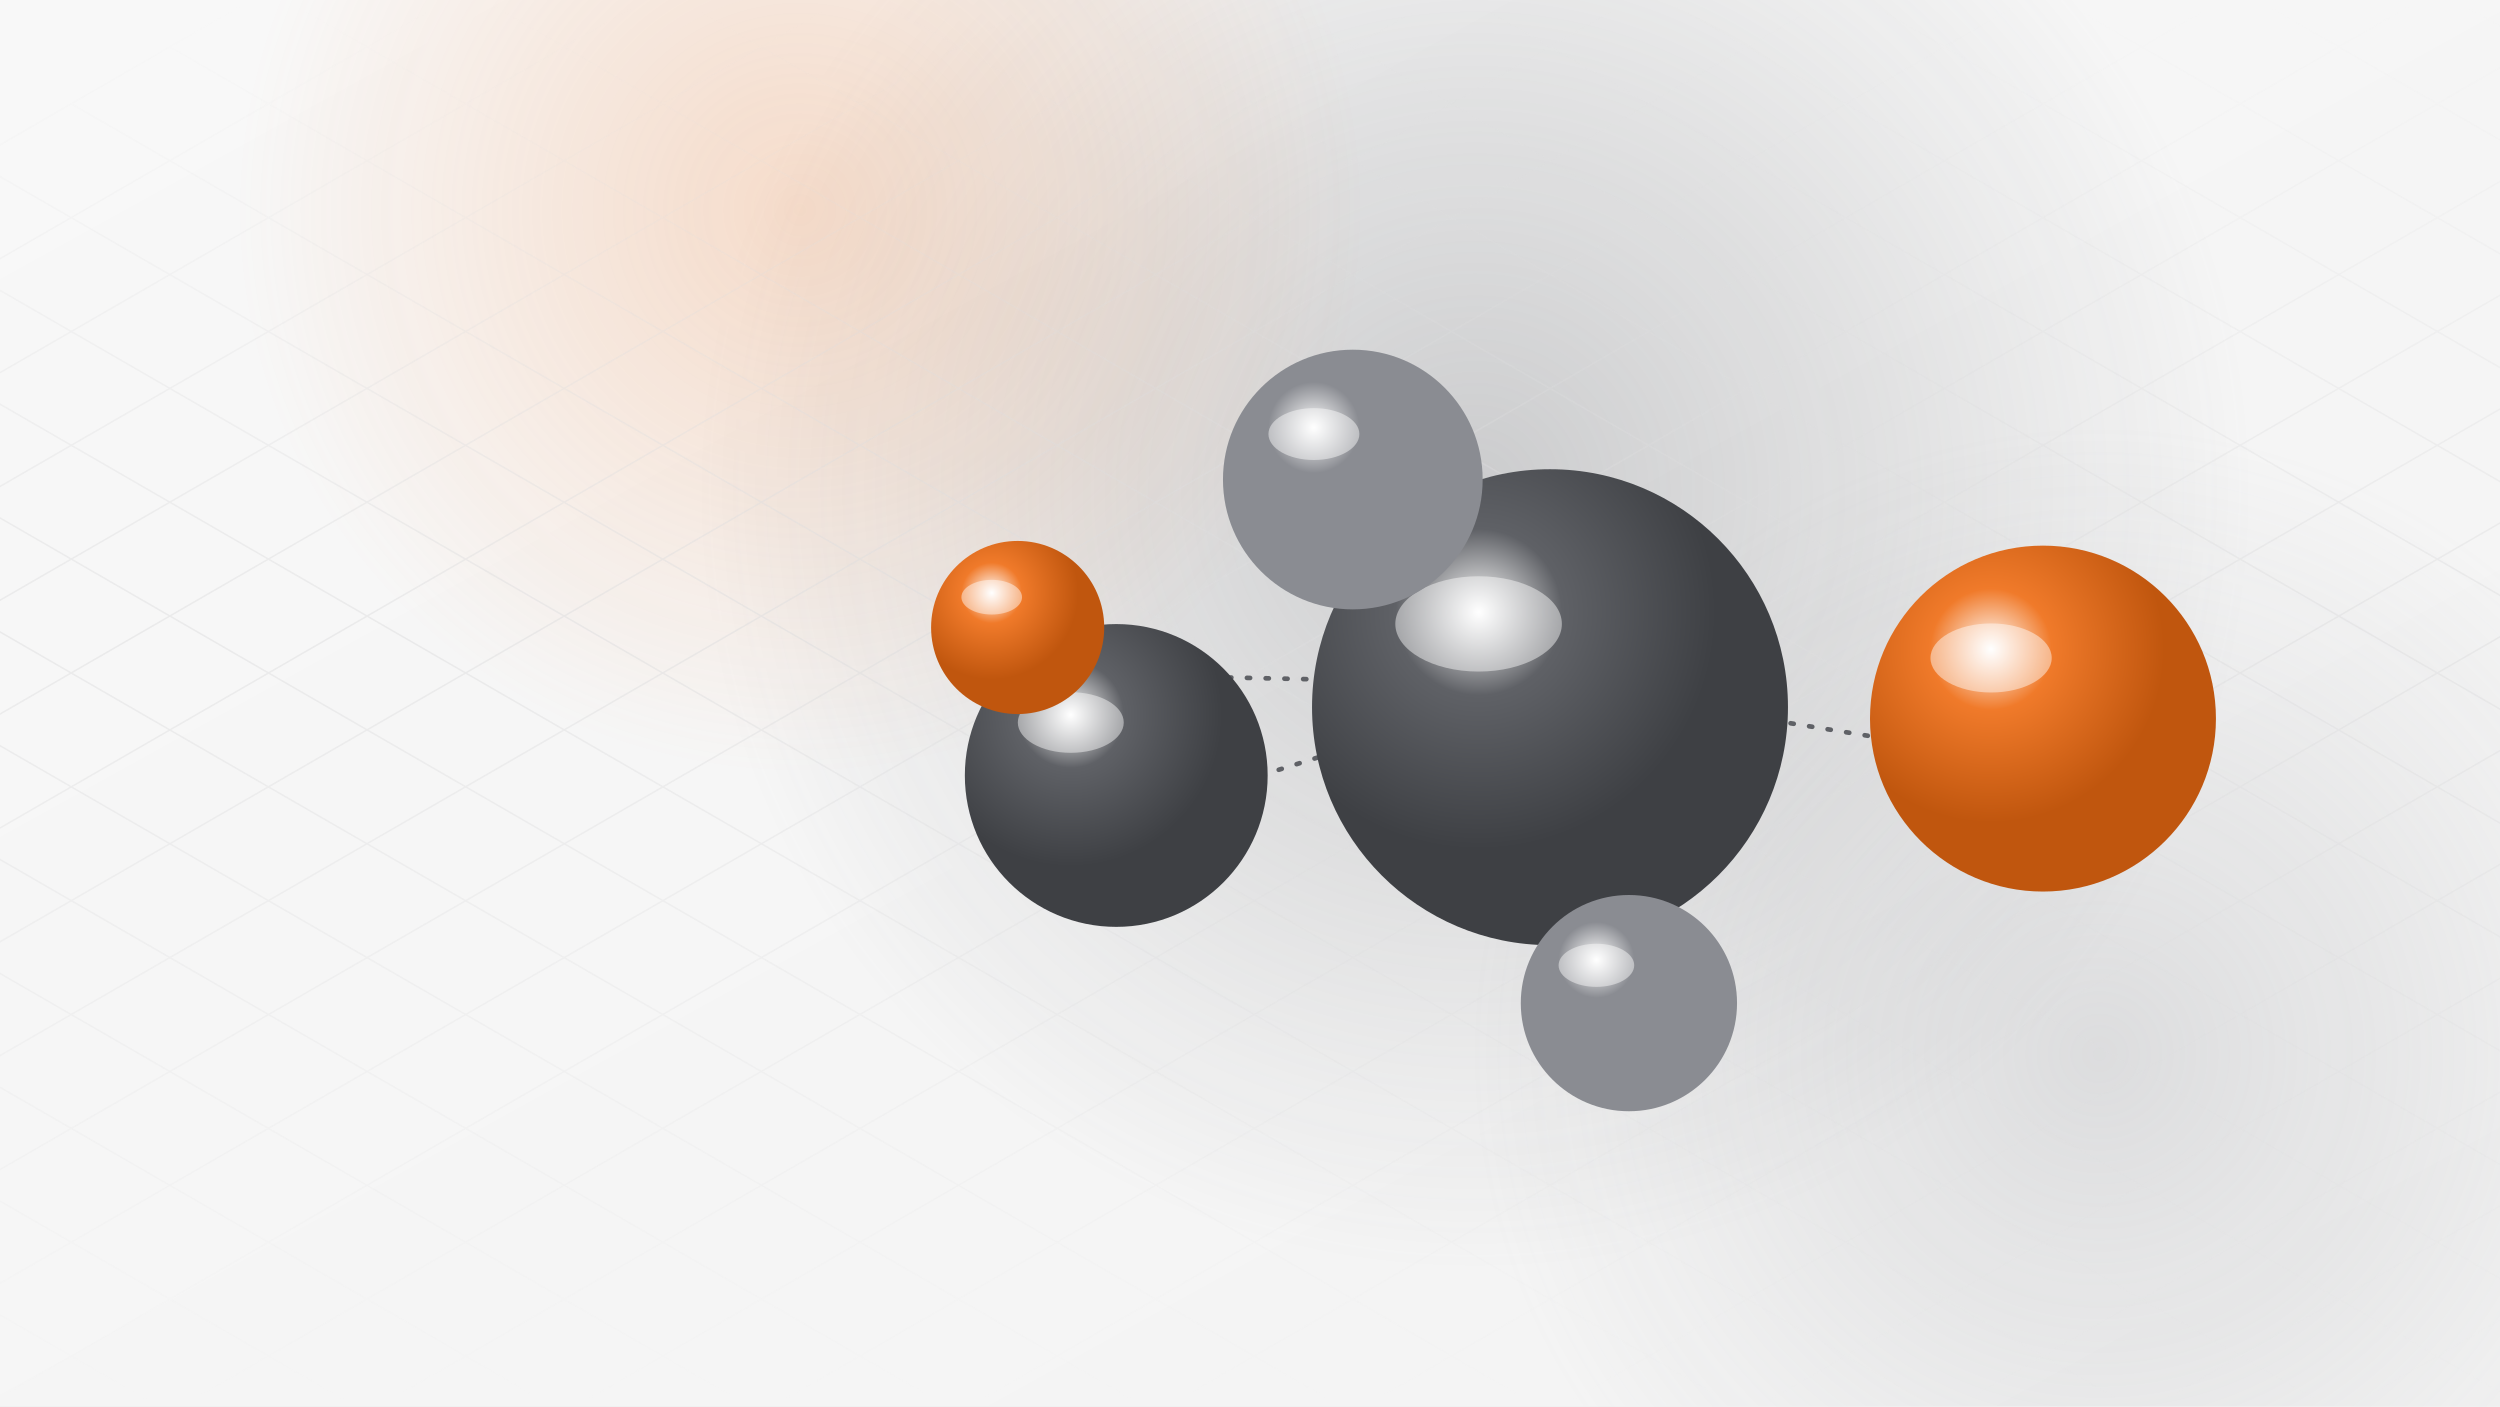
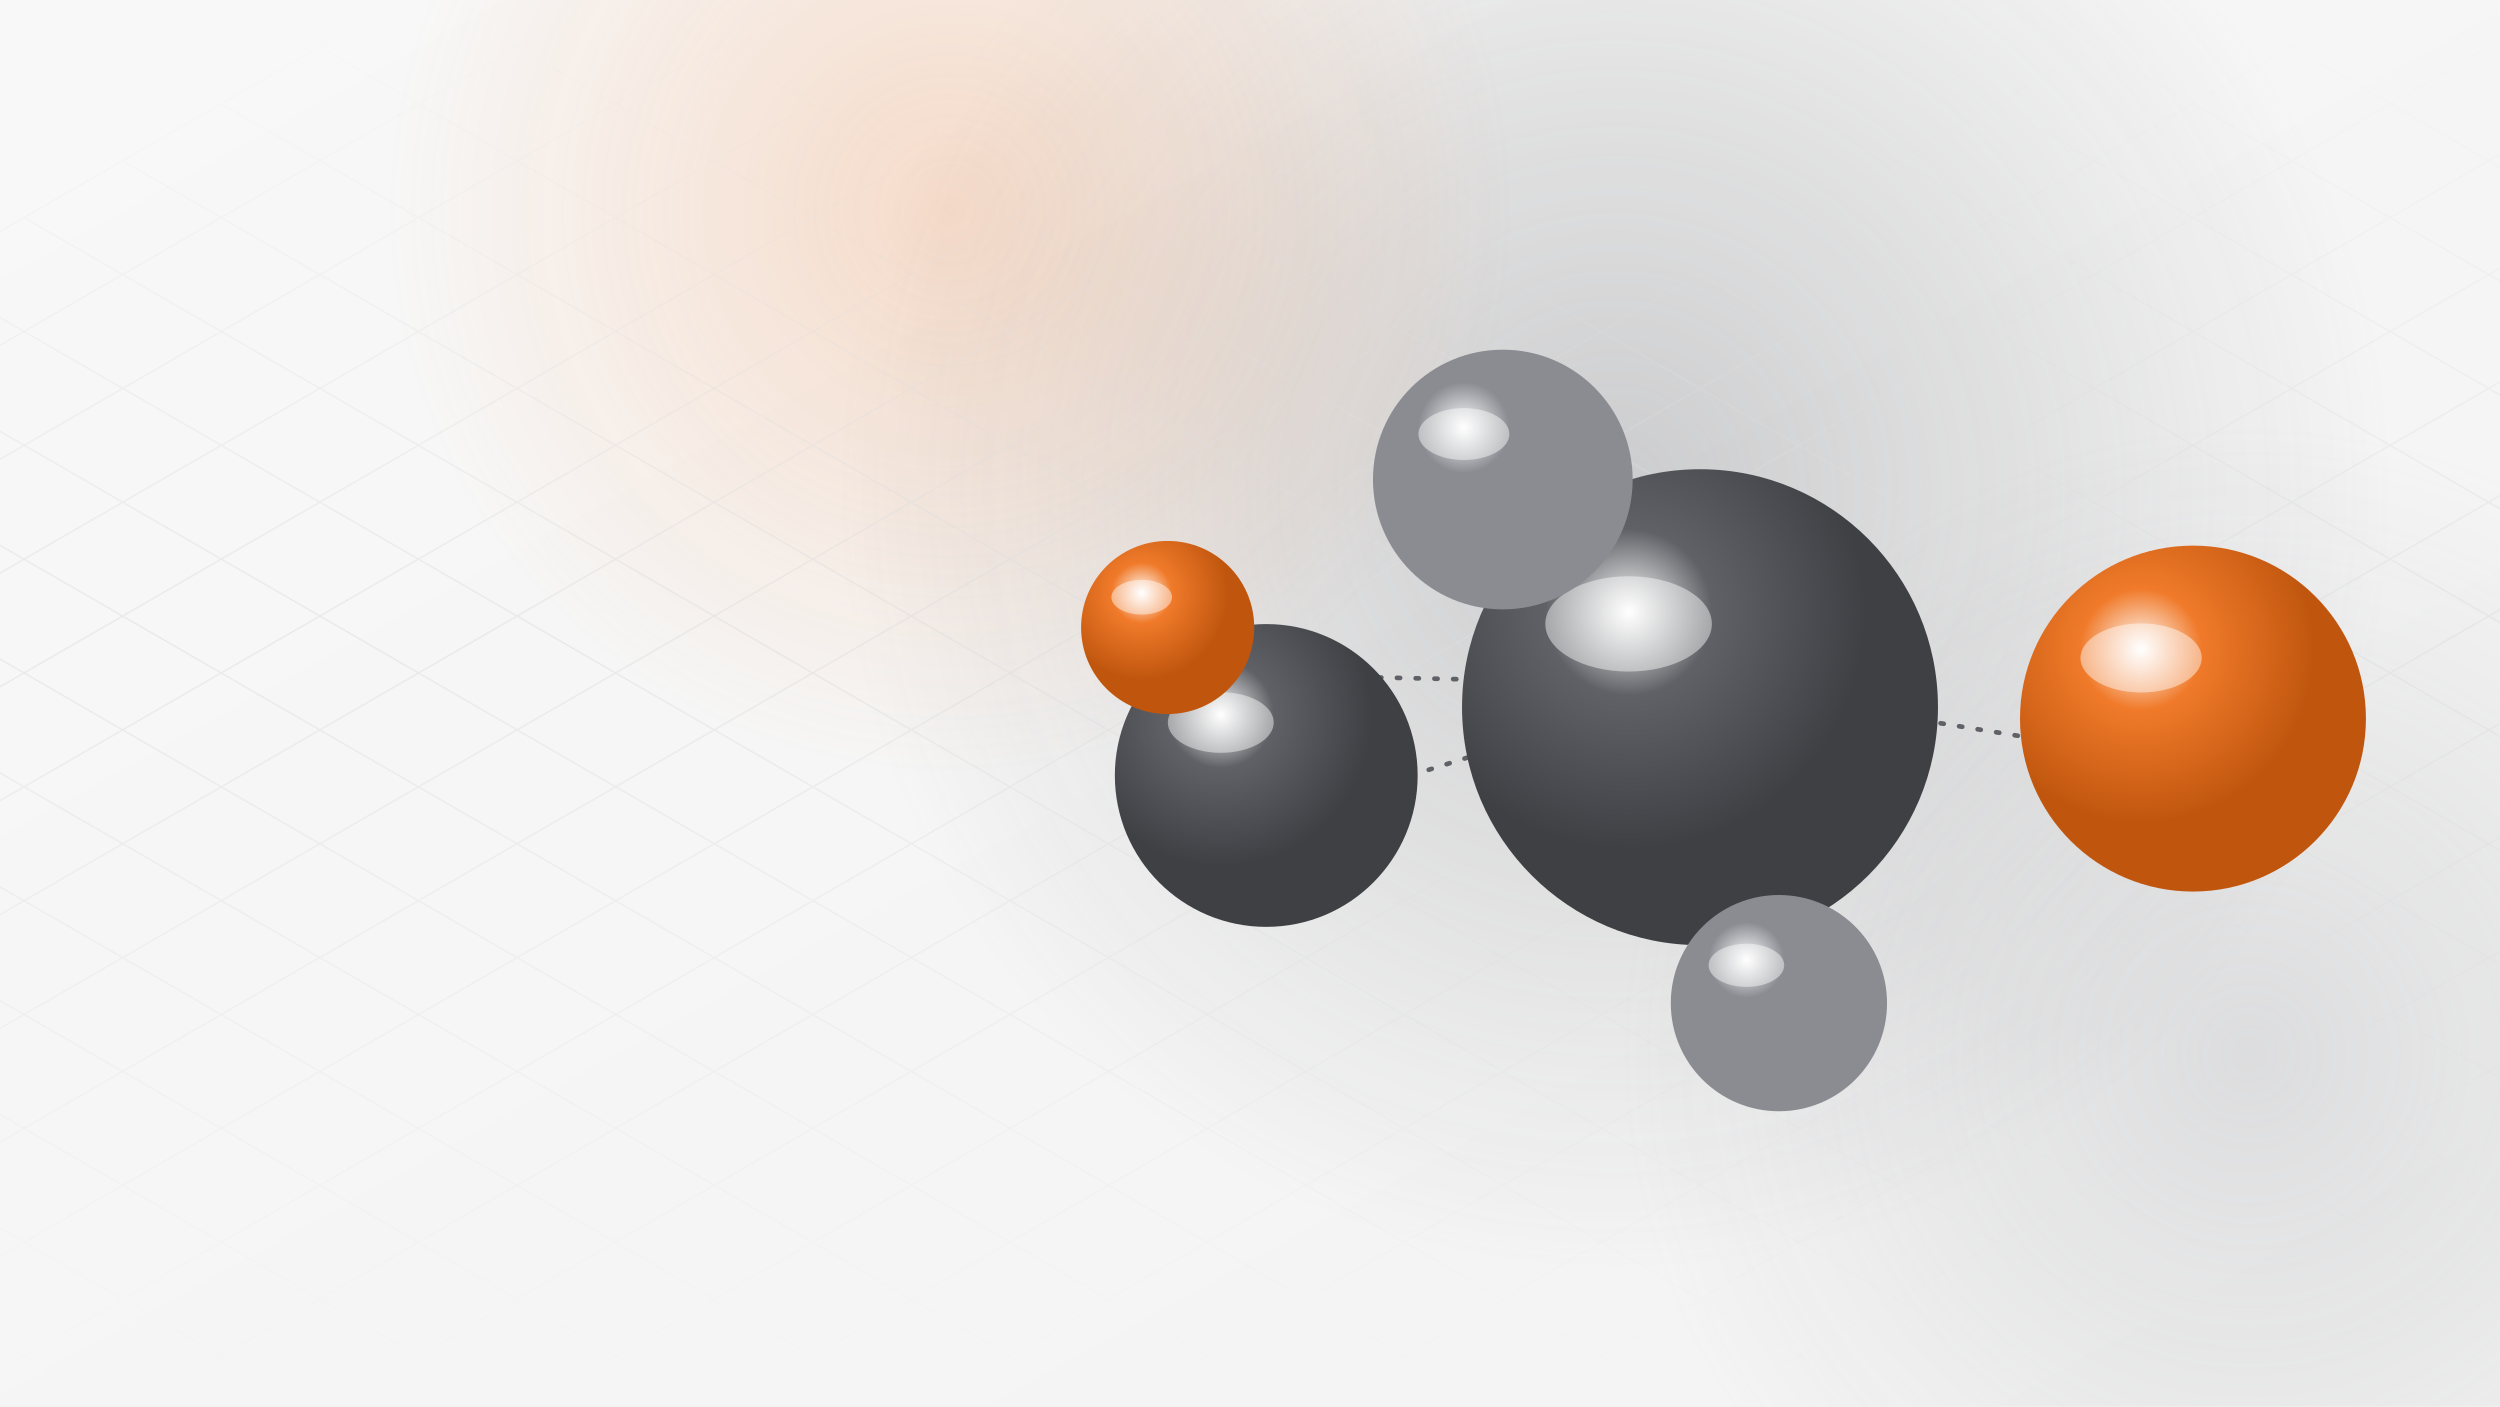
<svg xmlns="http://www.w3.org/2000/svg" viewBox="0 0 1600 900" preserveAspectRatio="xMidYMid slice">
  <defs>
    <linearGradient id="gBg" x1="0" y1="0" x2="1" y2="1">
      <stop offset="0" stop-color="#F8F8F8" />
      <stop offset="1" stop-color="#F3F3F3" />
    </linearGradient>
    <radialGradient id="gB1">
      <stop offset="0" stop-color="#5F6166" stop-opacity="0.28" />
      <stop offset="1" stop-color="#5F6166" stop-opacity="0" />
    </radialGradient>
    <radialGradient id="gB2">
      <stop offset="0" stop-color="#8A8C92" stop-opacity="0.22" />
      <stop offset="1" stop-color="#8A8C92" stop-opacity="0" />
    </radialGradient>
    <radialGradient id="gB3">
      <stop offset="0" stop-color="#F07A2A" stop-opacity="0.22" />
      <stop offset="1" stop-color="#F07A2A" stop-opacity="0" />
    </radialGradient>
    <radialGradient id="gGlow">
      <stop offset="0" stop-color="#B7B9BE" stop-opacity=".55" />
      <stop offset="1" stop-color="#B7B9BE" stop-opacity="0" />
    </radialGradient>
    <linearGradient id="gTop" x1="0" y1="0" x2="1" y2="1">
      <stop offset="0" stop-color="#FFFFFF" />
      <stop offset="1" stop-color="#EBECED" />
    </linearGradient>
    <linearGradient id="gLeft" x1="0" y1="0" x2="0" y2="1">
      <stop offset="0" stop-color="#74777D" stop-opacity=".95" />
      <stop offset="1" stop-color="#5F6166" stop-opacity=".9" />
    </linearGradient>
    <linearGradient id="gRight" x1="0" y1="0" x2="0" y2="1">
      <stop offset="0" stop-color="#5F6166" stop-opacity=".95" />
      <stop offset="1" stop-color="#3E4044" stop-opacity=".95" />
    </linearGradient>
    <linearGradient id="gLeftV" x1="0" y1="0" x2="0" y2="1">
      <stop offset="0" stop-color="#B7B9BE" />
      <stop offset="1" stop-color="#8A8C92" />
    </linearGradient>
    <linearGradient id="gRightV" x1="0" y1="0" x2="0" y2="1">
      <stop offset="0" stop-color="#8A8C92" />
      <stop offset="1" stop-color="#8A8C92" />
    </linearGradient>
    <linearGradient id="gLeftC" x1="0" y1="0" x2="0" y2="1">
      <stop offset="0" stop-color="#F6B182" />
      <stop offset="1" stop-color="#F07A2A" />
    </linearGradient>
    <linearGradient id="gRightC" x1="0" y1="0" x2="0" y2="1">
      <stop offset="0" stop-color="#F07A2A" />
      <stop offset="1" stop-color="#C0560E" />
    </linearGradient>
    <linearGradient id="gLeftR" x1="0" y1="0" x2="0" y2="1">
      <stop offset="0" stop-color="#F7B588" />
      <stop offset="1" stop-color="#F07A2A" />
    </linearGradient>
    <linearGradient id="gRightR" x1="0" y1="0" x2="0" y2="1">
      <stop offset="0" stop-color="#F07A2A" />
      <stop offset="1" stop-color="#BF550D" />
    </linearGradient>
    <linearGradient id="gTopW" x1="0" y1="0" x2="1" y2="1">
      <stop offset="0" stop-color="#FFFFFF" />
      <stop offset="1" stop-color="#F4F4F4" />
    </linearGradient>
    <linearGradient id="gLeftW" x1="0" y1="0" x2="0" y2="1">
      <stop offset="0" stop-color="#EDEDED" />
      <stop offset="1" stop-color="#E1E1E2" />
    </linearGradient>
    <linearGradient id="gRightW" x1="0" y1="0" x2="0" y2="1">
      <stop offset="0" stop-color="#DDDDDE" />
      <stop offset="1" stop-color="#CDCECF" />
    </linearGradient>
    <linearGradient id="gFade" x1="0" y1="0" x2="0" y2="1">
      <stop offset="0" stop-color="#fff" stop-opacity="0" />
      <stop offset=".45" stop-color="#fff" stop-opacity="1" />
      <stop offset="1" stop-color="#fff" stop-opacity="0" />
    </linearGradient>
    <mask id="mGrid">
      <rect width="100%" height="100%" fill="url(#gFade)" />
    </mask>
    <filter id="fSoft" x="-50%" y="-50%" width="200%" height="200%">
      <feGaussianBlur stdDeviation="9" />
    </filter>
  </defs>
  <defs>
    <radialGradient id="gNode0" cx=".35" cy=".3">
      <stop offset="0" stop-color="#fff" />
      <stop offset=".35" stop-color="#5F6166" />
      <stop offset="1" stop-color="#3E4044" />
    </radialGradient>
    <radialGradient id="gNode1" cx=".35" cy=".3">
      <stop offset="0" stop-color="#fff" />
      <stop offset=".35" stop-color="#8A8C92" />
      <stop offset="1" stop-color="#8A8C92" />
    </radialGradient>
    <radialGradient id="gNode2" cx=".35" cy=".3">
      <stop offset="0" stop-color="#fff" />
      <stop offset=".35" stop-color="#F07A2A" />
      <stop offset="1" stop-color="#C0560E" />
    </radialGradient>
  </defs>
  <rect width="100%" height="100%" fill="url(#gBg)" />
-   <circle cx="944" cy="315" r="495" fill="url(#gB1)" />
-   <circle cx="1344" cy="675" r="405" fill="url(#gB2)" />
-   <circle cx="512" cy="135" r="360" fill="url(#gB3)" />
+   <circle cx="1033.6" cy="315" r="495" fill="url(#gB1)" />
+   <circle cx="1440" cy="675" r="405" fill="url(#gB2)" />
+   <circle cx="608" cy="135" r="360" fill="url(#gB3)" />
  <g stroke="#DDDDDE" stroke-width="1" opacity="0.5" mask="url(#mGrid)">
-     <line x1="992" y1="-480" x2="-774.7" y2="540" />
-     <line x1="992" y1="-480" x2="2758.7" y2="540" />
-     <line x1="1055.1" y1="-443.6" x2="-711.6" y2="576.4" />
-     <line x1="928.9" y1="-443.6" x2="2695.6" y2="576.4" />
-     <line x1="1118.2" y1="-407.1" x2="-648.5" y2="612.9" />
-     <line x1="865.8" y1="-407.1" x2="2632.5" y2="612.9" />
-     <line x1="1181.3" y1="-370.7" x2="-585.4" y2="649.3" />
-     <line x1="802.7" y1="-370.7" x2="2569.4" y2="649.3" />
-     <line x1="1244.4" y1="-334.3" x2="-522.3" y2="685.7" />
-     <line x1="739.6" y1="-334.3" x2="2506.3" y2="685.7" />
-     <line x1="1307.5" y1="-297.9" x2="-459.2" y2="722.1" />
-     <line x1="676.5" y1="-297.9" x2="2443.2" y2="722.1" />
-     <line x1="1370.6" y1="-261.4" x2="-396.1" y2="758.6" />
-     <line x1="613.4" y1="-261.4" x2="2380.1" y2="758.6" />
-     <line x1="1433.7" y1="-225" x2="-333" y2="795" />
-     <line x1="550.3" y1="-225" x2="2317" y2="795" />
-     <line x1="1496.8" y1="-188.6" x2="-269.9" y2="831.4" />
-     <line x1="487.2" y1="-188.6" x2="2253.9" y2="831.4" />
-     <line x1="1559.9" y1="-152.1" x2="-206.8" y2="867.9" />
-     <line x1="424.1" y1="-152.1" x2="2190.8" y2="867.9" />
-     <line x1="1623" y1="-115.7" x2="-143.7" y2="904.3" />
-     <line x1="361" y1="-115.7" x2="2127.7" y2="904.3" />
-     <line x1="1686.1" y1="-79.3" x2="-80.6" y2="940.7" />
-     <line x1="297.9" y1="-79.3" x2="2064.6" y2="940.7" />
-     <line x1="1749.2" y1="-42.9" x2="-17.5" y2="977.1" />
-     <line x1="234.8" y1="-42.9" x2="2001.5" y2="977.1" />
-     <line x1="1812.2" y1="-6.4" x2="45.6" y2="1013.6" />
-     <line x1="171.8" y1="-6.4" x2="1938.4" y2="1013.6" />
-     <line x1="1875.3" y1="30" x2="108.7" y2="1050" />
-     <line x1="108.7" y1="30" x2="1875.3" y2="1050" />
-     <line x1="1938.4" y1="66.4" x2="171.8" y2="1086.4" />
-     <line x1="45.6" y1="66.4" x2="1812.2" y2="1086.4" />
-     <line x1="2001.5" y1="102.9" x2="234.8" y2="1122.9" />
-     <line x1="-17.5" y1="102.9" x2="1749.2" y2="1122.9" />
-     <line x1="2064.6" y1="139.3" x2="297.9" y2="1159.3" />
-     <line x1="-80.6" y1="139.3" x2="1686.1" y2="1159.3" />
-     <line x1="2127.7" y1="175.7" x2="361" y2="1195.7" />
-     <line x1="-143.7" y1="175.7" x2="1623" y2="1195.7" />
-     <line x1="2190.8" y1="212.1" x2="424.1" y2="1232.1" />
-     <line x1="-206.8" y1="212.1" x2="1559.9" y2="1232.1" />
-     <line x1="2253.9" y1="248.6" x2="487.2" y2="1268.6" />
-     <line x1="-269.9" y1="248.6" x2="1496.8" y2="1268.6" />
-     <line x1="2317" y1="285" x2="550.3" y2="1305" />
-     <line x1="-333" y1="285" x2="1433.7" y2="1305" />
-     <line x1="2380.1" y1="321.4" x2="613.4" y2="1341.4" />
-     <line x1="-396.1" y1="321.4" x2="1370.6" y2="1341.4" />
-     <line x1="2443.2" y1="357.9" x2="676.5" y2="1377.9" />
-     <line x1="-459.2" y1="357.9" x2="1307.5" y2="1377.9" />
-     <line x1="2506.3" y1="394.3" x2="739.6" y2="1414.3" />
-     <line x1="-522.3" y1="394.3" x2="1244.4" y2="1414.3" />
-     <line x1="2569.4" y1="430.7" x2="802.7" y2="1450.7" />
-     <line x1="-585.4" y1="430.7" x2="1181.3" y2="1450.7" />
-     <line x1="2632.5" y1="467.1" x2="865.8" y2="1487.1" />
-     <line x1="-648.5" y1="467.1" x2="1118.2" y2="1487.1" />
-     <line x1="2695.6" y1="503.6" x2="928.9" y2="1523.6" />
-     <line x1="-711.6" y1="503.6" x2="1055.1" y2="1523.6" />
-     <line x1="2758.7" y1="540" x2="992" y2="1560" />
-     <line x1="-774.7" y1="540" x2="992" y2="1560" />
+     <line x1="1088" y1="-480" x2="-678.7" y2="540" />
+     <line x1="1088" y1="-480" x2="2854.7" y2="540" />
+     <line x1="1151.1" y1="-443.6" x2="-615.6" y2="576.4" />
+     <line x1="1024.9" y1="-443.6" x2="2791.6" y2="576.4" />
+     <line x1="1214.2" y1="-407.1" x2="-552.5" y2="612.9" />
+     <line x1="961.8" y1="-407.1" x2="2728.5" y2="612.9" />
+     <line x1="1277.3" y1="-370.7" x2="-489.4" y2="649.3" />
+     <line x1="898.7" y1="-370.7" x2="2665.4" y2="649.3" />
+     <line x1="1340.4" y1="-334.3" x2="-426.3" y2="685.7" />
+     <line x1="835.6" y1="-334.3" x2="2602.3" y2="685.7" />
+     <line x1="1403.5" y1="-297.9" x2="-363.2" y2="722.1" />
+     <line x1="772.5" y1="-297.9" x2="2539.2" y2="722.1" />
+     <line x1="1466.6" y1="-261.4" x2="-300.1" y2="758.6" />
+     <line x1="709.4" y1="-261.4" x2="2476.1" y2="758.6" />
+     <line x1="1529.7" y1="-225" x2="-237" y2="795" />
+     <line x1="646.3" y1="-225" x2="2413" y2="795" />
+     <line x1="1592.8" y1="-188.6" x2="-173.9" y2="831.4" />
+     <line x1="583.2" y1="-188.6" x2="2349.9" y2="831.4" />
+     <line x1="1655.9" y1="-152.1" x2="-110.8" y2="867.9" />
+     <line x1="520.1" y1="-152.1" x2="2286.8" y2="867.9" />
+     <line x1="1719" y1="-115.7" x2="-47.7" y2="904.3" />
+     <line x1="457" y1="-115.7" x2="2223.7" y2="904.3" />
+     <line x1="1782.1" y1="-79.3" x2="15.4" y2="940.7" />
+     <line x1="393.9" y1="-79.3" x2="2160.6" y2="940.7" />
+     <line x1="1845.2" y1="-42.9" x2="78.5" y2="977.1" />
+     <line x1="330.8" y1="-42.9" x2="2097.5" y2="977.1" />
+     <line x1="1908.2" y1="-6.4" x2="141.6" y2="1013.6" />
+     <line x1="267.8" y1="-6.4" x2="2034.4" y2="1013.6" />
+     <line x1="1971.3" y1="30" x2="204.7" y2="1050" />
+     <line x1="204.7" y1="30" x2="1971.3" y2="1050" />
+     <line x1="2034.4" y1="66.4" x2="267.8" y2="1086.4" />
+     <line x1="141.6" y1="66.4" x2="1908.2" y2="1086.4" />
+     <line x1="2097.5" y1="102.9" x2="330.8" y2="1122.9" />
+     <line x1="78.5" y1="102.9" x2="1845.2" y2="1122.9" />
+     <line x1="2160.6" y1="139.3" x2="393.9" y2="1159.3" />
+     <line x1="15.4" y1="139.3" x2="1782.1" y2="1159.3" />
+     <line x1="2223.7" y1="175.7" x2="457" y2="1195.7" />
+     <line x1="-47.7" y1="175.7" x2="1719" y2="1195.7" />
+     <line x1="2286.8" y1="212.1" x2="520.1" y2="1232.1" />
+     <line x1="-110.8" y1="212.1" x2="1655.9" y2="1232.1" />
+     <line x1="2349.9" y1="248.6" x2="583.2" y2="1268.6" />
+     <line x1="-173.9" y1="248.6" x2="1592.8" y2="1268.6" />
+     <line x1="2413" y1="285" x2="646.3" y2="1305" />
+     <line x1="-237" y1="285" x2="1529.7" y2="1305" />
+     <line x1="2476.1" y1="321.4" x2="709.4" y2="1341.4" />
+     <line x1="-300.1" y1="321.4" x2="1466.6" y2="1341.4" />
+     <line x1="2539.2" y1="357.9" x2="772.5" y2="1377.9" />
+     <line x1="-363.2" y1="357.9" x2="1403.5" y2="1377.9" />
+     <line x1="2602.3" y1="394.3" x2="835.6" y2="1414.3" />
+     <line x1="-426.3" y1="394.3" x2="1340.4" y2="1414.3" />
+     <line x1="2665.4" y1="430.7" x2="898.7" y2="1450.7" />
+     <line x1="-489.4" y1="430.7" x2="1277.3" y2="1450.7" />
+     <line x1="2728.5" y1="467.1" x2="961.8" y2="1487.1" />
+     <line x1="-552.5" y1="467.1" x2="1214.2" y2="1487.1" />
+     <line x1="2791.6" y1="503.6" x2="1024.9" y2="1523.6" />
+     <line x1="-615.6" y1="503.6" x2="1151.1" y2="1523.6" />
+     <line x1="2854.7" y1="540" x2="1088" y2="1560" />
+     <line x1="-678.7" y1="540" x2="1088" y2="1560" />
  </g>
-   <line x1="992" y1="438" x2="865.8" y2="336" stroke="#5F6166" stroke-width="3" stroke-dasharray="2 10" stroke-linecap="round" />
-   <line x1="992" y1="438" x2="1307.5" y2="489" stroke="#5F6166" stroke-width="3" stroke-dasharray="2 10" stroke-linecap="round" />
-   <line x1="992" y1="438" x2="714.4" y2="525.4" stroke="#5F6166" stroke-width="3" stroke-dasharray="2 10" stroke-linecap="round" />
-   <line x1="992" y1="438" x2="1042.5" y2="671.1" stroke="#5F6166" stroke-width="3" stroke-dasharray="2 10" stroke-linecap="round" />
-   <line x1="992" y1="438" x2="651.3" y2="430.7" stroke="#5F6166" stroke-width="3" stroke-dasharray="2 10" stroke-linecap="round" />
-   <circle cx="992" cy="452.6" r="152.3" fill="url(#gNode0)" />
-   <ellipse cx="946.3" cy="399.3" rx="53.3" ry="30.5" fill="#fff" opacity=".45" />
-   <circle cx="865.8" cy="306.9" r="83.1" fill="url(#gNode1)" />
-   <ellipse cx="840.9" cy="277.8" rx="29.1" ry="16.6" fill="#fff" opacity=".45" />
-   <circle cx="1307.5" cy="459.9" r="110.7" fill="url(#gNode2)" />
-   <ellipse cx="1274.3" cy="421.1" rx="38.8" ry="22.1" fill="#fff" opacity=".45" />
-   <circle cx="714.4" cy="496.3" r="96.9" fill="url(#gNode0)" />
-   <ellipse cx="685.3" cy="462.4" rx="33.9" ry="19.4" fill="#fff" opacity=".45" />
-   <circle cx="1042.5" cy="642" r="69.2" fill="url(#gNode1)" />
-   <ellipse cx="1021.7" cy="617.8" rx="24.2" ry="13.8" fill="#fff" opacity=".45" />
-   <circle cx="651.3" cy="401.6" r="55.4" fill="url(#gNode2)" />
-   <ellipse cx="634.7" cy="382.2" rx="19.4" ry="11.1" fill="#fff" opacity=".45" />
+   <line x1="1088" y1="438" x2="961.8" y2="336" stroke="#5F6166" stroke-width="3" stroke-dasharray="2 10" stroke-linecap="round" />
+   <line x1="1088" y1="438" x2="1403.5" y2="489" stroke="#5F6166" stroke-width="3" stroke-dasharray="2 10" stroke-linecap="round" />
+   <line x1="1088" y1="438" x2="810.4" y2="525.4" stroke="#5F6166" stroke-width="3" stroke-dasharray="2 10" stroke-linecap="round" />
+   <line x1="1088" y1="438" x2="1138.5" y2="671.1" stroke="#5F6166" stroke-width="3" stroke-dasharray="2 10" stroke-linecap="round" />
+   <line x1="1088" y1="438" x2="747.3" y2="430.7" stroke="#5F6166" stroke-width="3" stroke-dasharray="2 10" stroke-linecap="round" />
+   <circle cx="1088" cy="452.6" r="152.3" fill="url(#gNode0)" />
+   <ellipse cx="1042.3" cy="399.3" rx="53.3" ry="30.5" fill="#fff" opacity=".45" />
+   <circle cx="961.8" cy="306.9" r="83.1" fill="url(#gNode1)" />
+   <ellipse cx="936.9" cy="277.8" rx="29.1" ry="16.6" fill="#fff" opacity=".45" />
+   <circle cx="1403.5" cy="459.9" r="110.7" fill="url(#gNode2)" />
+   <ellipse cx="1370.3" cy="421.1" rx="38.8" ry="22.1" fill="#fff" opacity=".45" />
+   <circle cx="810.4" cy="496.3" r="96.9" fill="url(#gNode0)" />
+   <ellipse cx="781.3" cy="462.4" rx="33.9" ry="19.4" fill="#fff" opacity=".45" />
+   <circle cx="1138.5" cy="642" r="69.2" fill="url(#gNode1)" />
+   <ellipse cx="1117.7" cy="617.8" rx="24.2" ry="13.8" fill="#fff" opacity=".45" />
+   <circle cx="747.3" cy="401.6" r="55.4" fill="url(#gNode2)" />
+   <ellipse cx="730.7" cy="382.2" rx="19.4" ry="11.1" fill="#fff" opacity=".45" />
</svg>
